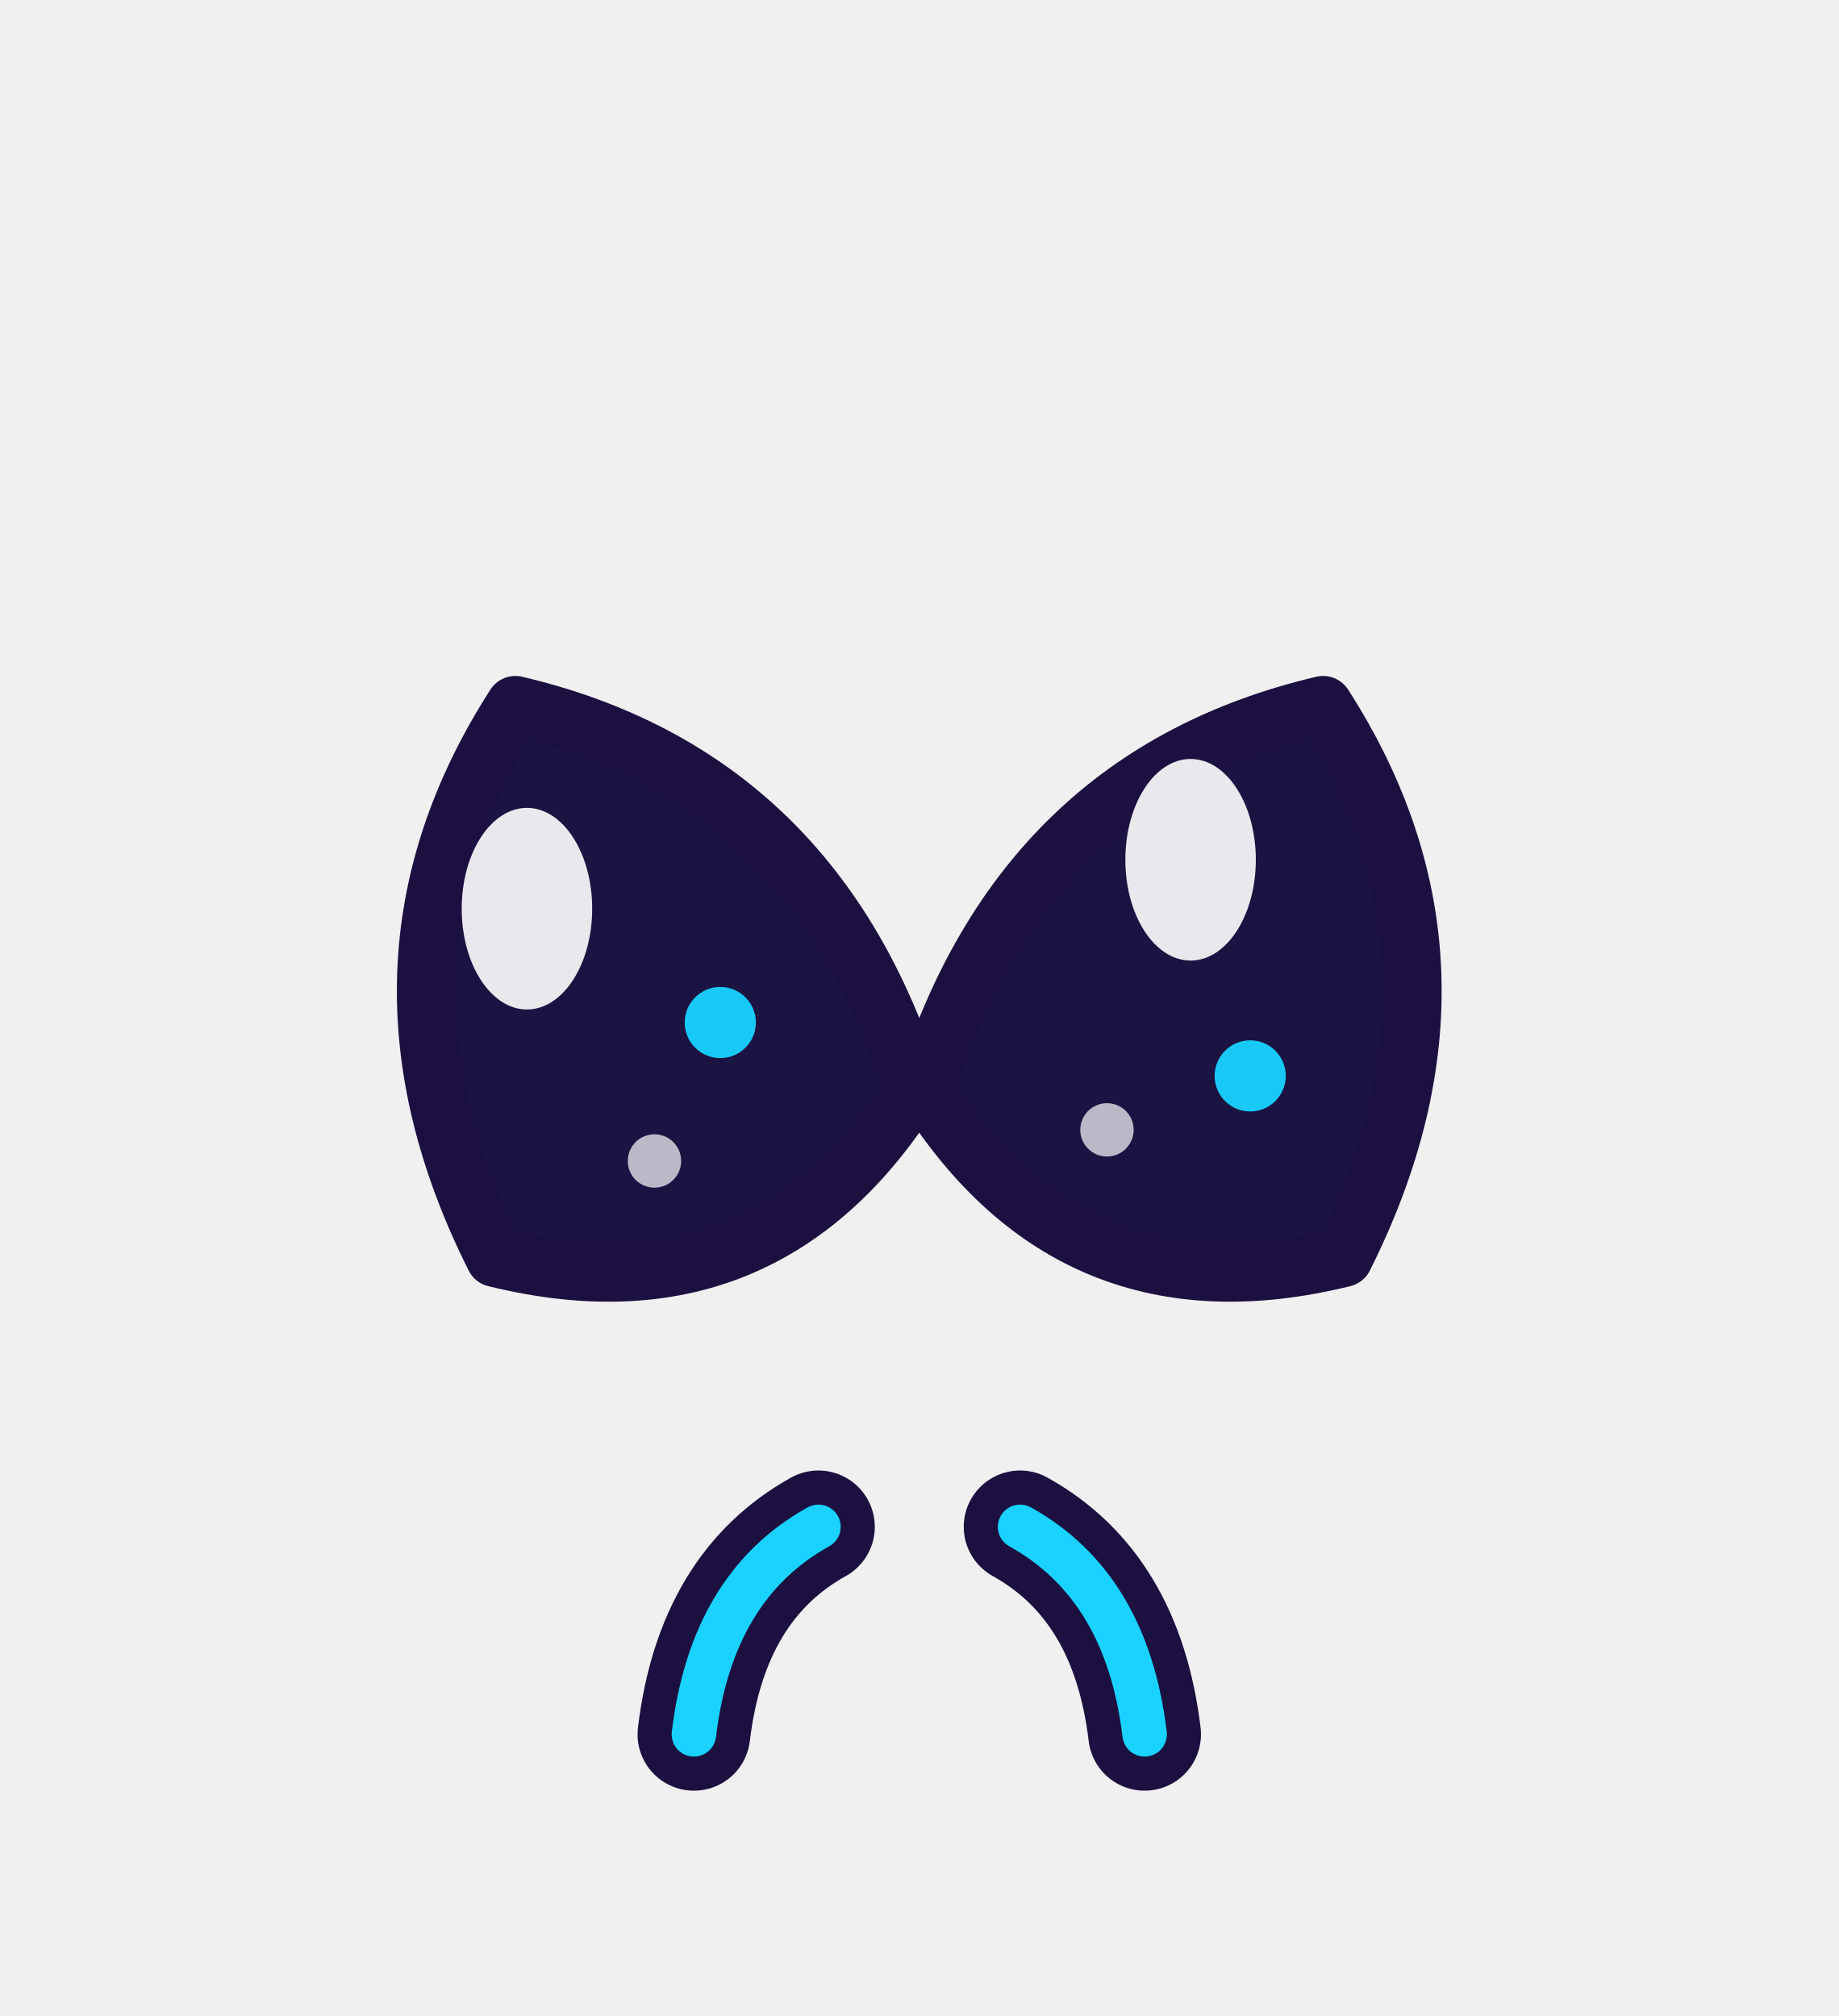
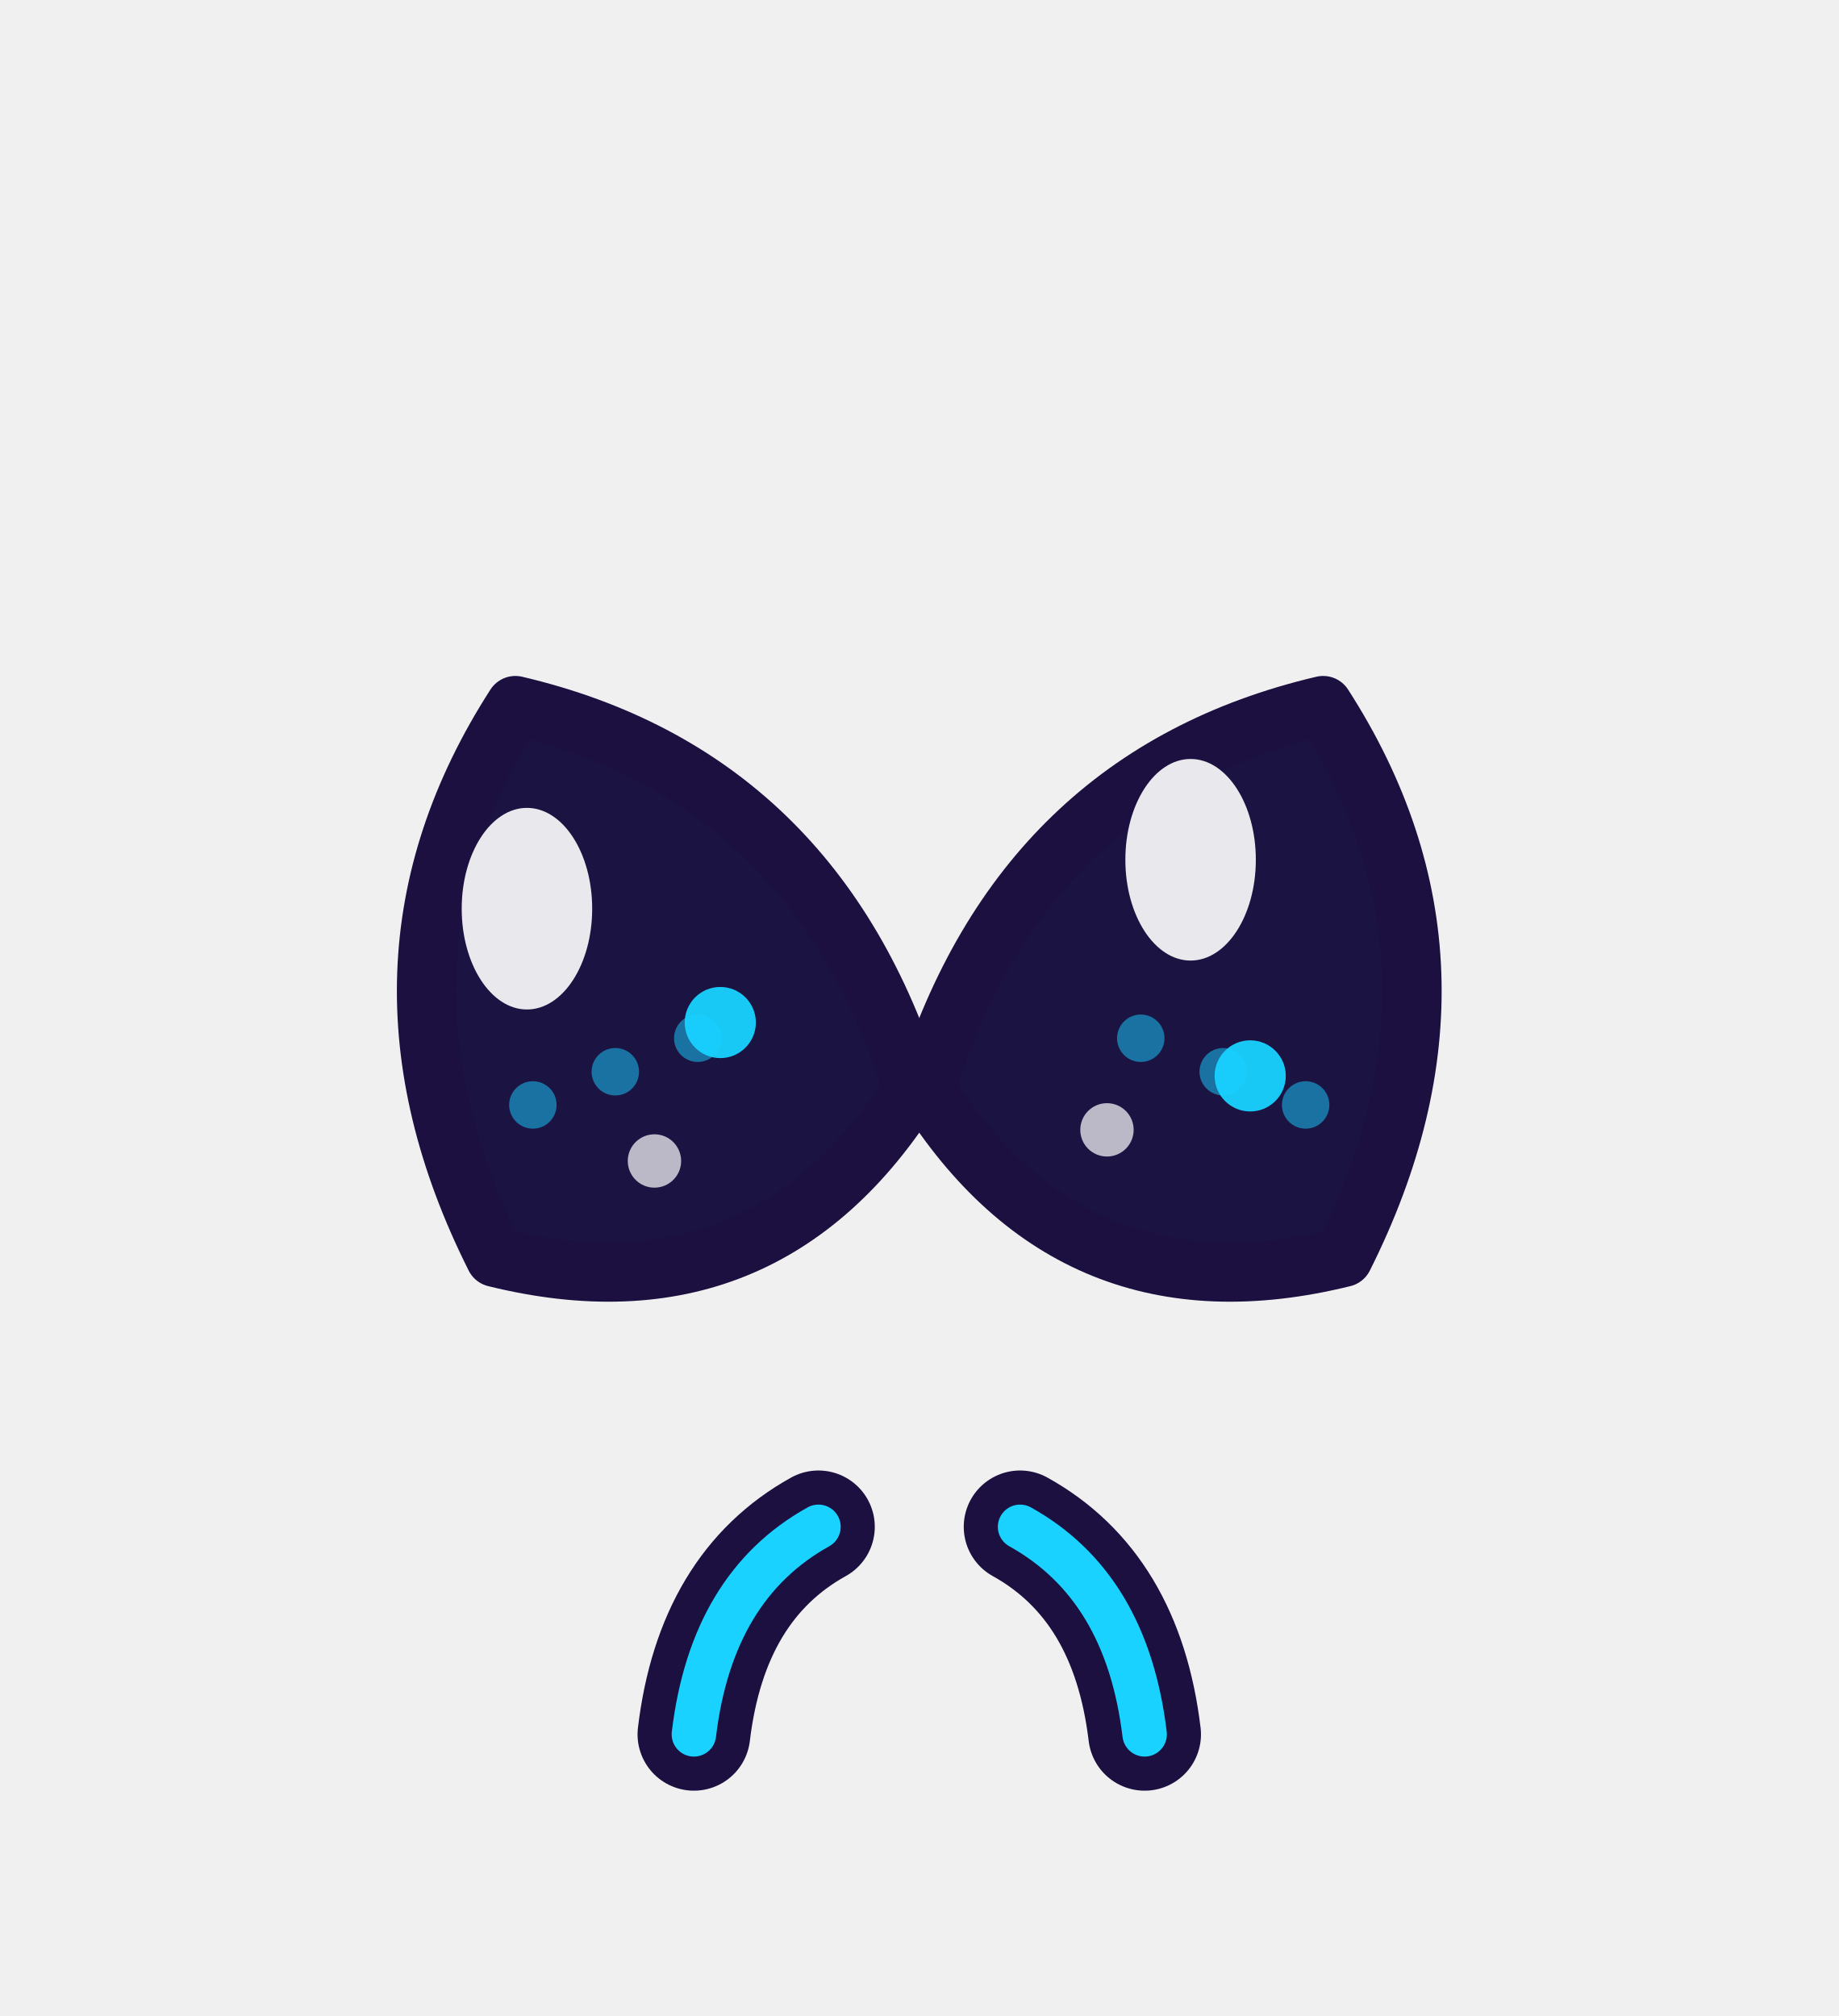
<svg xmlns="http://www.w3.org/2000/svg" width="124" height="136" viewBox="-31 -270 62 68">
  <path d="M-13.62 -246.2 Q-3.49 -243.82 -0.21 -233.28 Q-5.19 -225.34 -14.3 -227.59 Q-19.25 -237.45 -13.62 -246.2 Z" fill="#1b1342" stroke="#1b1040" stroke-width="2" stroke-linejoin="round" stroke-linecap="round" />
-   <path d="M-13.62 -246.2 Q-3.49 -243.82 -0.21 -233.28 Q-5.19 -225.34 -14.3 -227.59 Q-19.25 -237.45 -13.62 -246.2 Z" fill="#19d2ff" fill-opacity="0" />
  <ellipse cx="-13.23" cy="-239.35" rx="2.2" ry="3.4" fill="#ffffff" fill-opacity="0.9" />
  <circle cx="-6.71" cy="-235.51" r="1.2" fill="#19d2ff" fill-opacity="0.95" />
  <circle cx="-8.93" cy="-230.84" r="0.9" fill="#ffffff" fill-opacity="0.7" />
+   <circle cx="-13.03" cy="-232.73" r="0.8" fill="#19d2ff" fill-opacity="0.5" />
+   <circle cx="-10.25" cy="-233.85" r="0.8" fill="#19d2ff" fill-opacity="0.5" />
+   <circle cx="-7.47" cy="-234.98" r="0.8" fill="#19d2ff" fill-opacity="0.5" />
  <path d="M13.62 -246.2 Q19.25 -237.45 14.3 -227.59 Q5.19 -225.34 0.21 -233.28 Q3.49 -243.82 13.62 -246.2 Z" fill="#1b1342" stroke="#1b1040" stroke-width="2" stroke-linejoin="round" stroke-linecap="round" />
-   <path d="M13.62 -246.2 Q19.25 -237.45 14.3 -227.59 Q5.19 -225.34 0.21 -233.28 Q3.49 -243.82 13.62 -246.2 Z" fill="#19d2ff" fill-opacity="0" />
  <ellipse cx="9.15" cy="-241" rx="2.2" ry="3.4" fill="#ffffff" fill-opacity="0.9" />
  <circle cx="11.16" cy="-233.71" r="1.2" fill="#19d2ff" fill-opacity="0.95" />
  <circle cx="6.33" cy="-231.89" r="0.9" fill="#ffffff" fill-opacity="0.7" />
+   <circle cx="7.47" cy="-234.98" r="0.8" fill="#19d2ff" fill-opacity="0.5" />
+   <circle cx="10.25" cy="-233.85" r="0.8" fill="#19d2ff" fill-opacity="0.5" />
+   <circle cx="13.03" cy="-232.73" r="0.8" fill="#19d2ff" fill-opacity="0.5" />
  <path d="M-3.4 -218.5 Q-7 -216.5 -7.6 -211.5" fill="none" stroke="#1b1040" stroke-width="3.8" stroke-linejoin="round" stroke-linecap="round" />
  <path d="M-3.4 -218.5 Q-7 -216.5 -7.6 -211.5" fill="none" stroke="#19d2ff" stroke-width="1.5" stroke-linejoin="round" stroke-linecap="round" />
  <path d="M3.4 -218.5 Q7 -216.5 7.6 -211.5" fill="none" stroke="#1b1040" stroke-width="3.8" stroke-linejoin="round" stroke-linecap="round" />
  <path d="M3.4 -218.5 Q7 -216.5 7.6 -211.5" fill="none" stroke="#19d2ff" stroke-width="1.5" stroke-linejoin="round" stroke-linecap="round" />
</svg>
